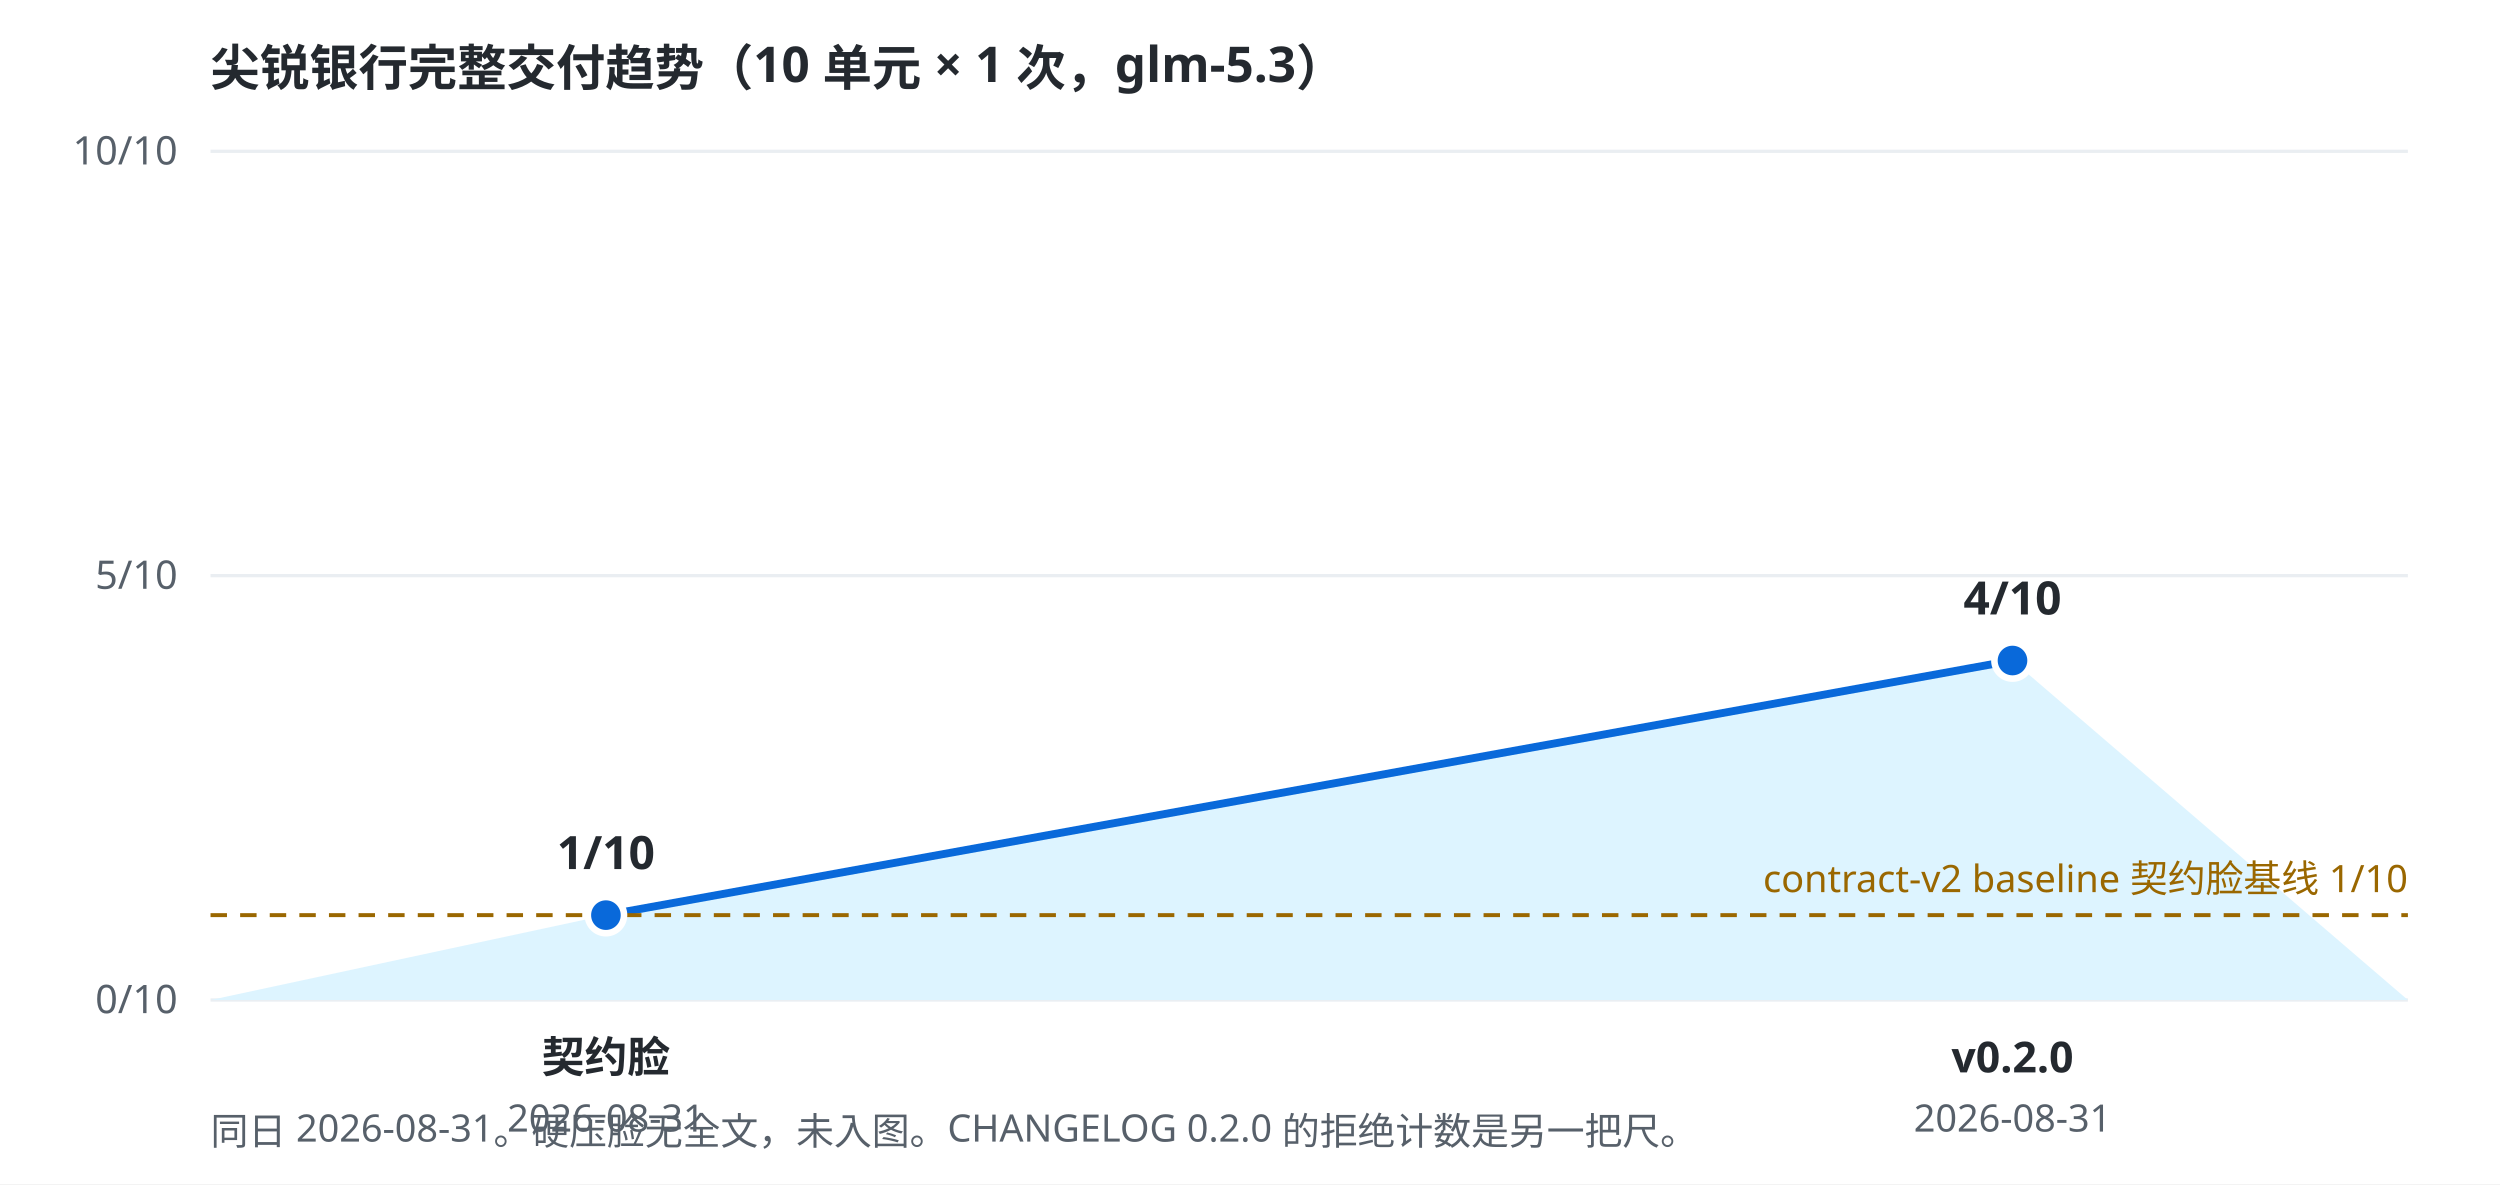
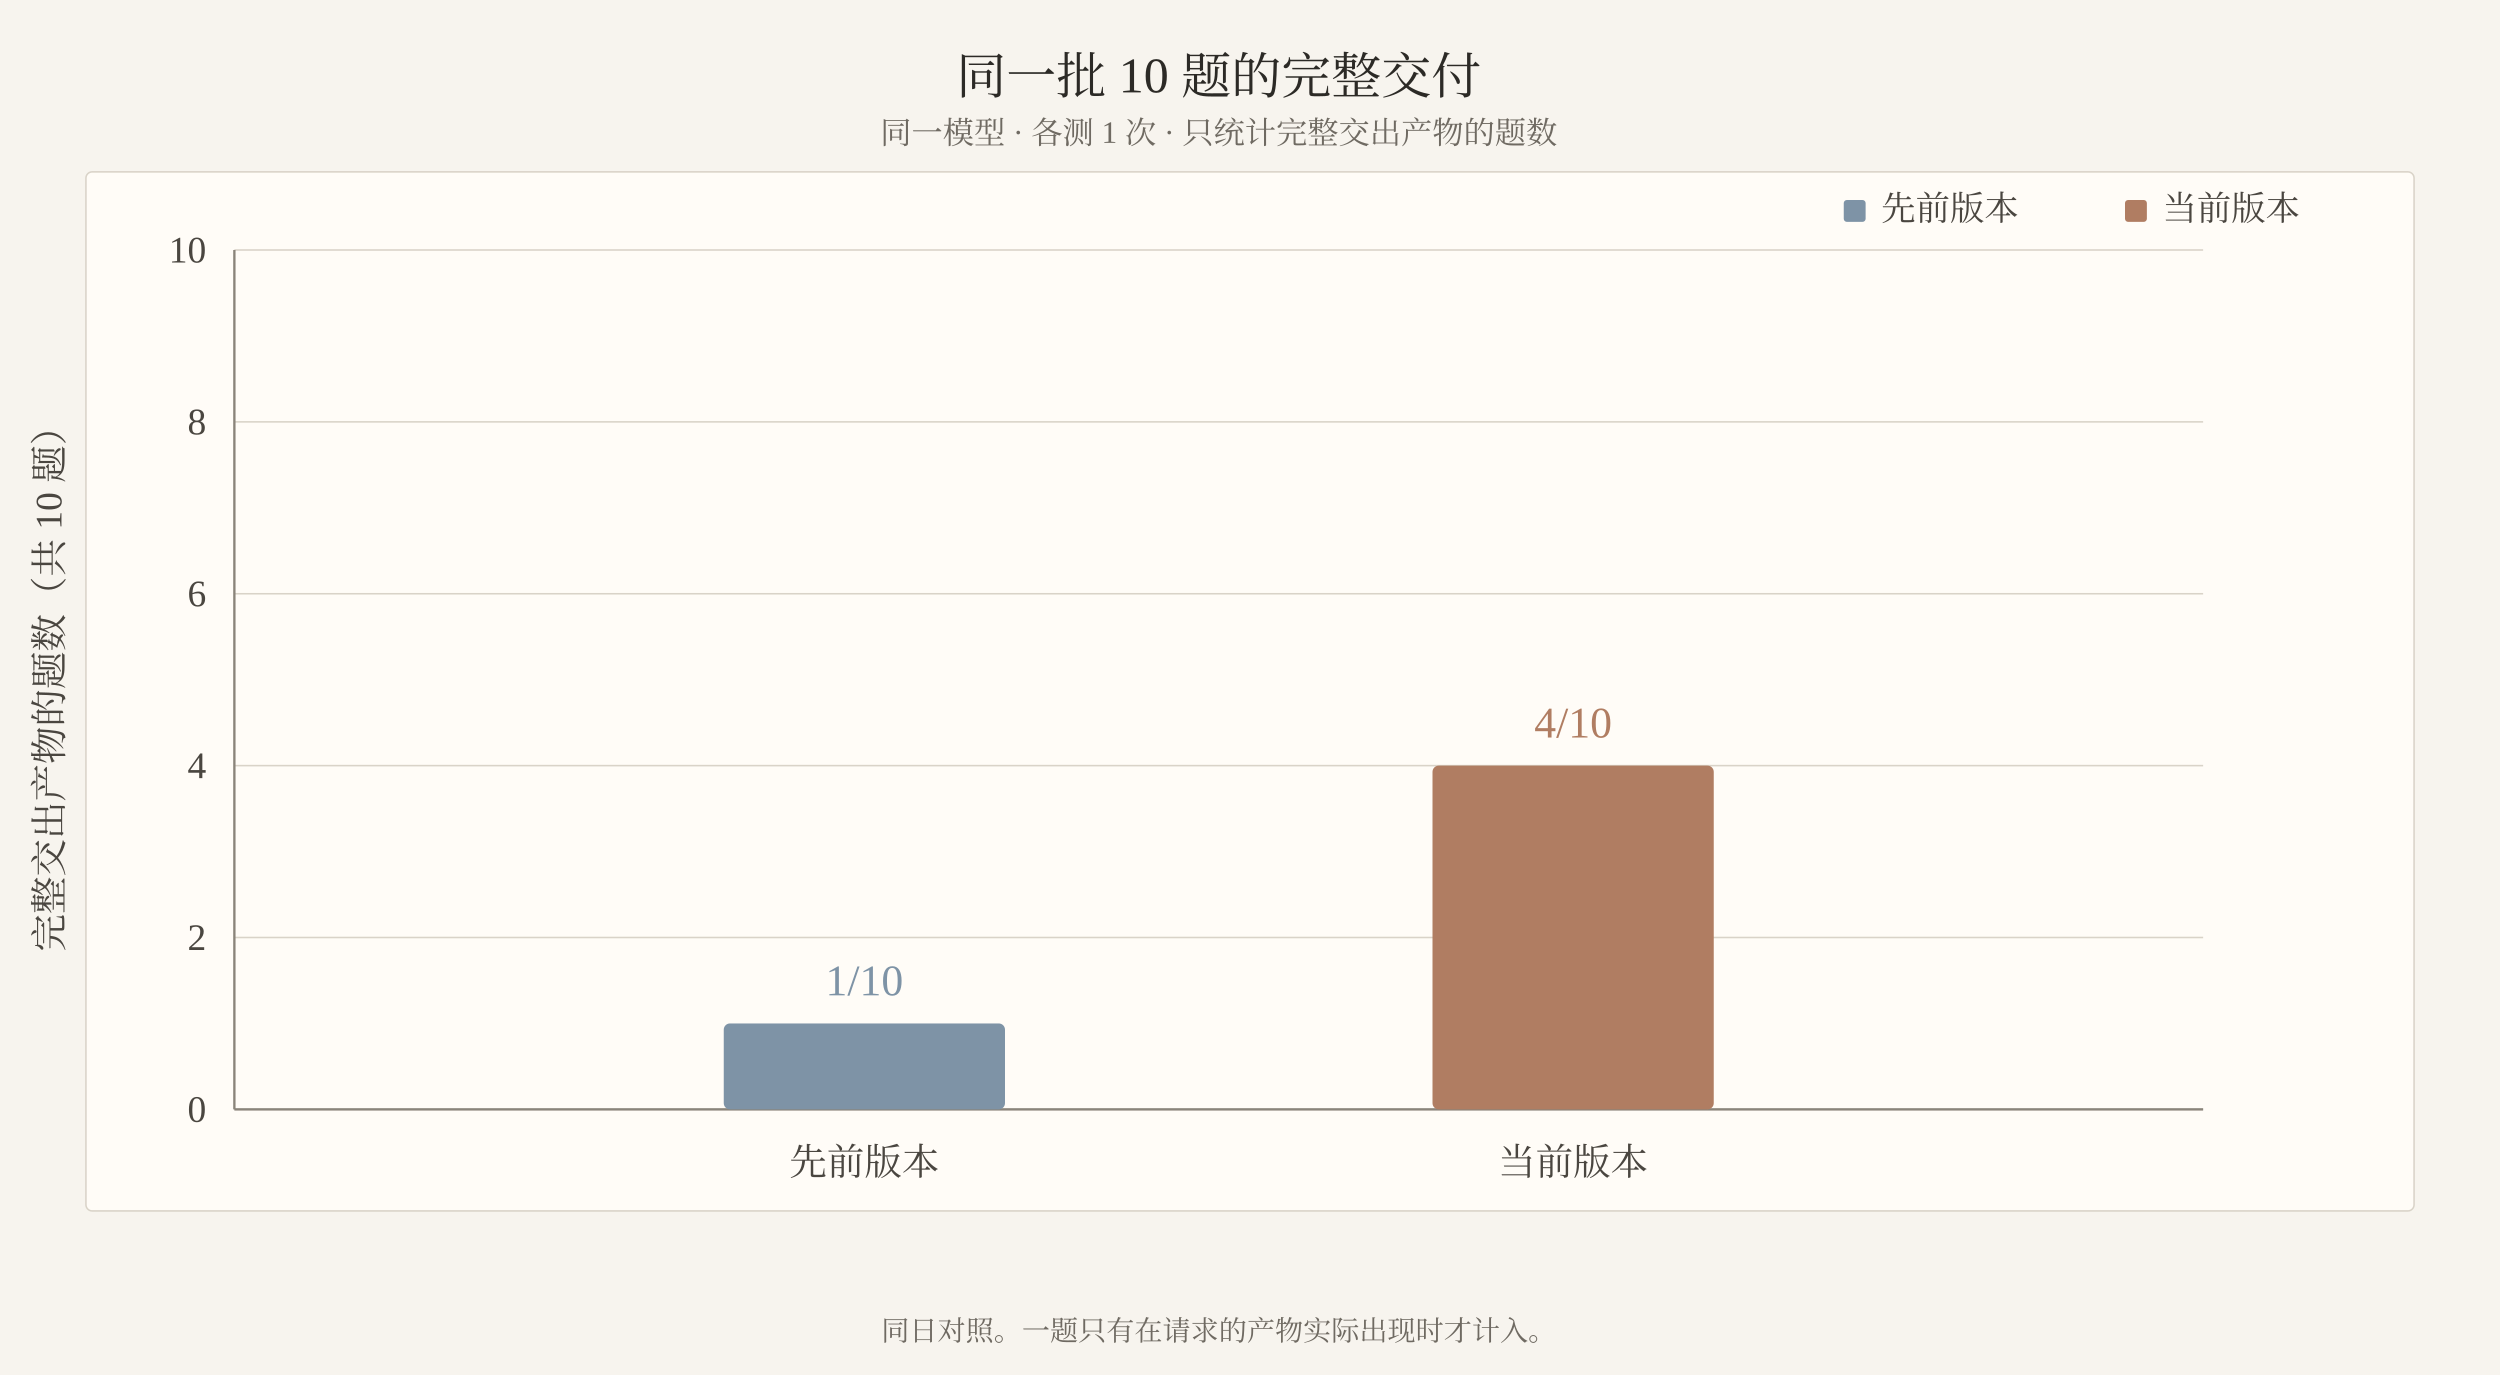
- <svg xmlns="http://www.w3.org/2000/svg" width="760" height="360" viewBox="0 0 760 360" font-family="-apple-system, 'Segoe UI', 'Noto Sans', 'Noto Sans SC', 'PingFang SC', 'Microsoft YaHei', sans-serif">
-   <rect width="760" height="360" fill="#ffffff" />
-   <text x="64" y="26" font-size="15" font-weight="600" fill="#24292f">尖锐银行完整交付趋势（10 单元 × 1 次，glm-5.3）</text>
-   <line x1="64" y1="304.0" x2="732" y2="304.0" stroke="#eaeef2" stroke-width="1" />
-   <text x="54" y="308.0" font-size="12" fill="#57606a" text-anchor="end">0/10</text>
-   <line x1="64" y1="175.0" x2="732" y2="175.0" stroke="#eaeef2" stroke-width="1" />
-   <text x="54" y="179.0" font-size="12" fill="#57606a" text-anchor="end">5/10</text>
-   <line x1="64" y1="46.0" x2="732" y2="46.0" stroke="#eaeef2" stroke-width="1" />
-   <text x="54" y="50.0" font-size="12" fill="#57606a" text-anchor="end">10/10</text>
-   <polygon points="64,304 184.2,278.2 611.8,200.8 732,304" fill="#ddf4ff" />
-   <polyline points="184.2,278.2 611.8,200.8" fill="none" stroke="#0969da" stroke-width="2.4" />
-   <line x1="64" y1="278.2" x2="732" y2="278.2" stroke="#9a6700" stroke-width="1.2" stroke-dasharray="5 4" />
-   <text x="732" y="271.2" font-size="11.5" fill="#9a6700" text-anchor="end">contract-v2 baseline 契约脸基线 1/10</text>
-   <circle cx="184.2" cy="278.2" r="5.5" fill="#0969da" stroke="#ffffff" stroke-width="2" />
-   <text x="184.2" y="264.2" font-size="14" font-weight="700" fill="#24292f" text-anchor="middle">1/10</text>
-   <text x="184.2" y="326.0" font-size="13" font-weight="600" fill="#24292f" text-anchor="middle">契约脸</text>
-   <text x="184.2" y="344.0" font-size="11.5" fill="#57606a" text-anchor="middle">2026-08-31</text>
-   <circle cx="611.8" cy="200.8" r="5.5" fill="#0969da" stroke="#ffffff" stroke-width="2" />
-   <text x="611.8" y="186.8" font-size="14" font-weight="700" fill="#24292f" text-anchor="middle">4/10</text>
-   <text x="611.8" y="326.0" font-size="13" font-weight="600" fill="#24292f" text-anchor="middle">v0.2.0</text>
-   <text x="611.8" y="344.0" font-size="11.5" fill="#57606a" text-anchor="middle">2026-08-31</text>
-   <text x="64" y="348" font-size="11.5" fill="#57606a">同日 2026-08-31。硬压脸无全文，未入图。CHANGELOG 0.2.0 的拒绝计数是另一把尺。</text>
+ <svg xmlns="http://www.w3.org/2000/svg" width="1600" height="880" viewBox="0 0 1600 880" role="img" aria-labelledby="title desc" font-family="Charter, Georgia, 'Times New Roman', STSong, 'Songti SC', 'Noto Serif CJK SC', serif">
+   <rect width="1600" height="880" fill="#F7F4EE" />
+   <rect x="55" y="110" width="1490" height="665" rx="4" fill="#FFFcf7" stroke="#D9D3C8" />
+   <text x="780" y="60" text-anchor="middle" font-size="32" font-weight="500" fill="#2C2A26">同一批 10 题的完整交付</text>
+   <text x="780" y="92" text-anchor="middle" font-size="20" fill="#6F6A62">同一模型 · 各测 1 次 · 只统计完整交出产物的题数</text>
+   <line x1="150" y1="710.0" x2="1410" y2="710.0" stroke="#D9D3C8" stroke-width="1" />
+   <text x="132" y="718.0" text-anchor="end" font-size="24" fill="#4A4640">0</text>
+   <line x1="150" y1="600.0" x2="1410" y2="600.0" stroke="#D9D3C8" stroke-width="1" />
+   <text x="132" y="608.0" text-anchor="end" font-size="24" fill="#4A4640">2</text>
+   <line x1="150" y1="490.0" x2="1410" y2="490.0" stroke="#D9D3C8" stroke-width="1" />
+   <text x="132" y="498.0" text-anchor="end" font-size="24" fill="#4A4640">4</text>
+   <line x1="150" y1="380.0" x2="1410" y2="380.0" stroke="#D9D3C8" stroke-width="1" />
+   <text x="132" y="388.0" text-anchor="end" font-size="24" fill="#4A4640">6</text>
+   <line x1="150" y1="270.0" x2="1410" y2="270.0" stroke="#D9D3C8" stroke-width="1" />
+   <text x="132" y="278.0" text-anchor="end" font-size="24" fill="#4A4640">8</text>
+   <line x1="150" y1="160.0" x2="1410" y2="160.0" stroke="#D9D3C8" stroke-width="1" />
+   <text x="132" y="168.0" text-anchor="end" font-size="24" fill="#4A4640">10</text>
+   <line x1="150" y1="160" x2="150" y2="710.0" stroke="#8A847A" stroke-width="1.5" />
+   <line x1="150" y1="710.0" x2="1410" y2="710.0" stroke="#8A847A" stroke-width="1.5" />
+   <text x="40" y="435" transform="rotate(-90 40 435)" text-anchor="middle" font-size="24" fill="#4A4640">完整交出产物的题数（共 10 题）</text>
+   <rect x="463.2" y="655.0" width="180" height="55.0" rx="4" fill="#7E93A6" />
+   <text x="553.2" y="637.0" text-anchor="middle" font-size="28" font-weight="500" fill="#7E93A6">1/10</text>
+   <text x="553.2" y="752.0" text-anchor="middle" font-size="24" fill="#4A4640">先前版本</text>
+   <rect x="916.8" y="490.0" width="180" height="220.0" rx="4" fill="#B07D62" />
+   <text x="1006.8" y="472.0" text-anchor="middle" font-size="28" font-weight="500" fill="#B07D62">4/10</text>
+   <text x="1006.8" y="752.0" text-anchor="middle" font-size="24" fill="#4A4640">当前版本</text>
+   <rect x="1180" y="128" width="14" height="14" rx="2" fill="#7E93A6" />
+   <text x="1204" y="141" font-size="22" fill="#4A4640">先前版本</text>
+   <rect x="1360" y="128" width="14" height="14" rx="2" fill="#B07D62" />
+   <text x="1384" y="141" font-size="22" fill="#4A4640">当前版本</text>
+   <text x="780" y="858" text-anchor="middle" font-size="18" fill="#6F6A62">同日对照。一题只有在请求的产物实际出现时才计入。</text>
</svg>
